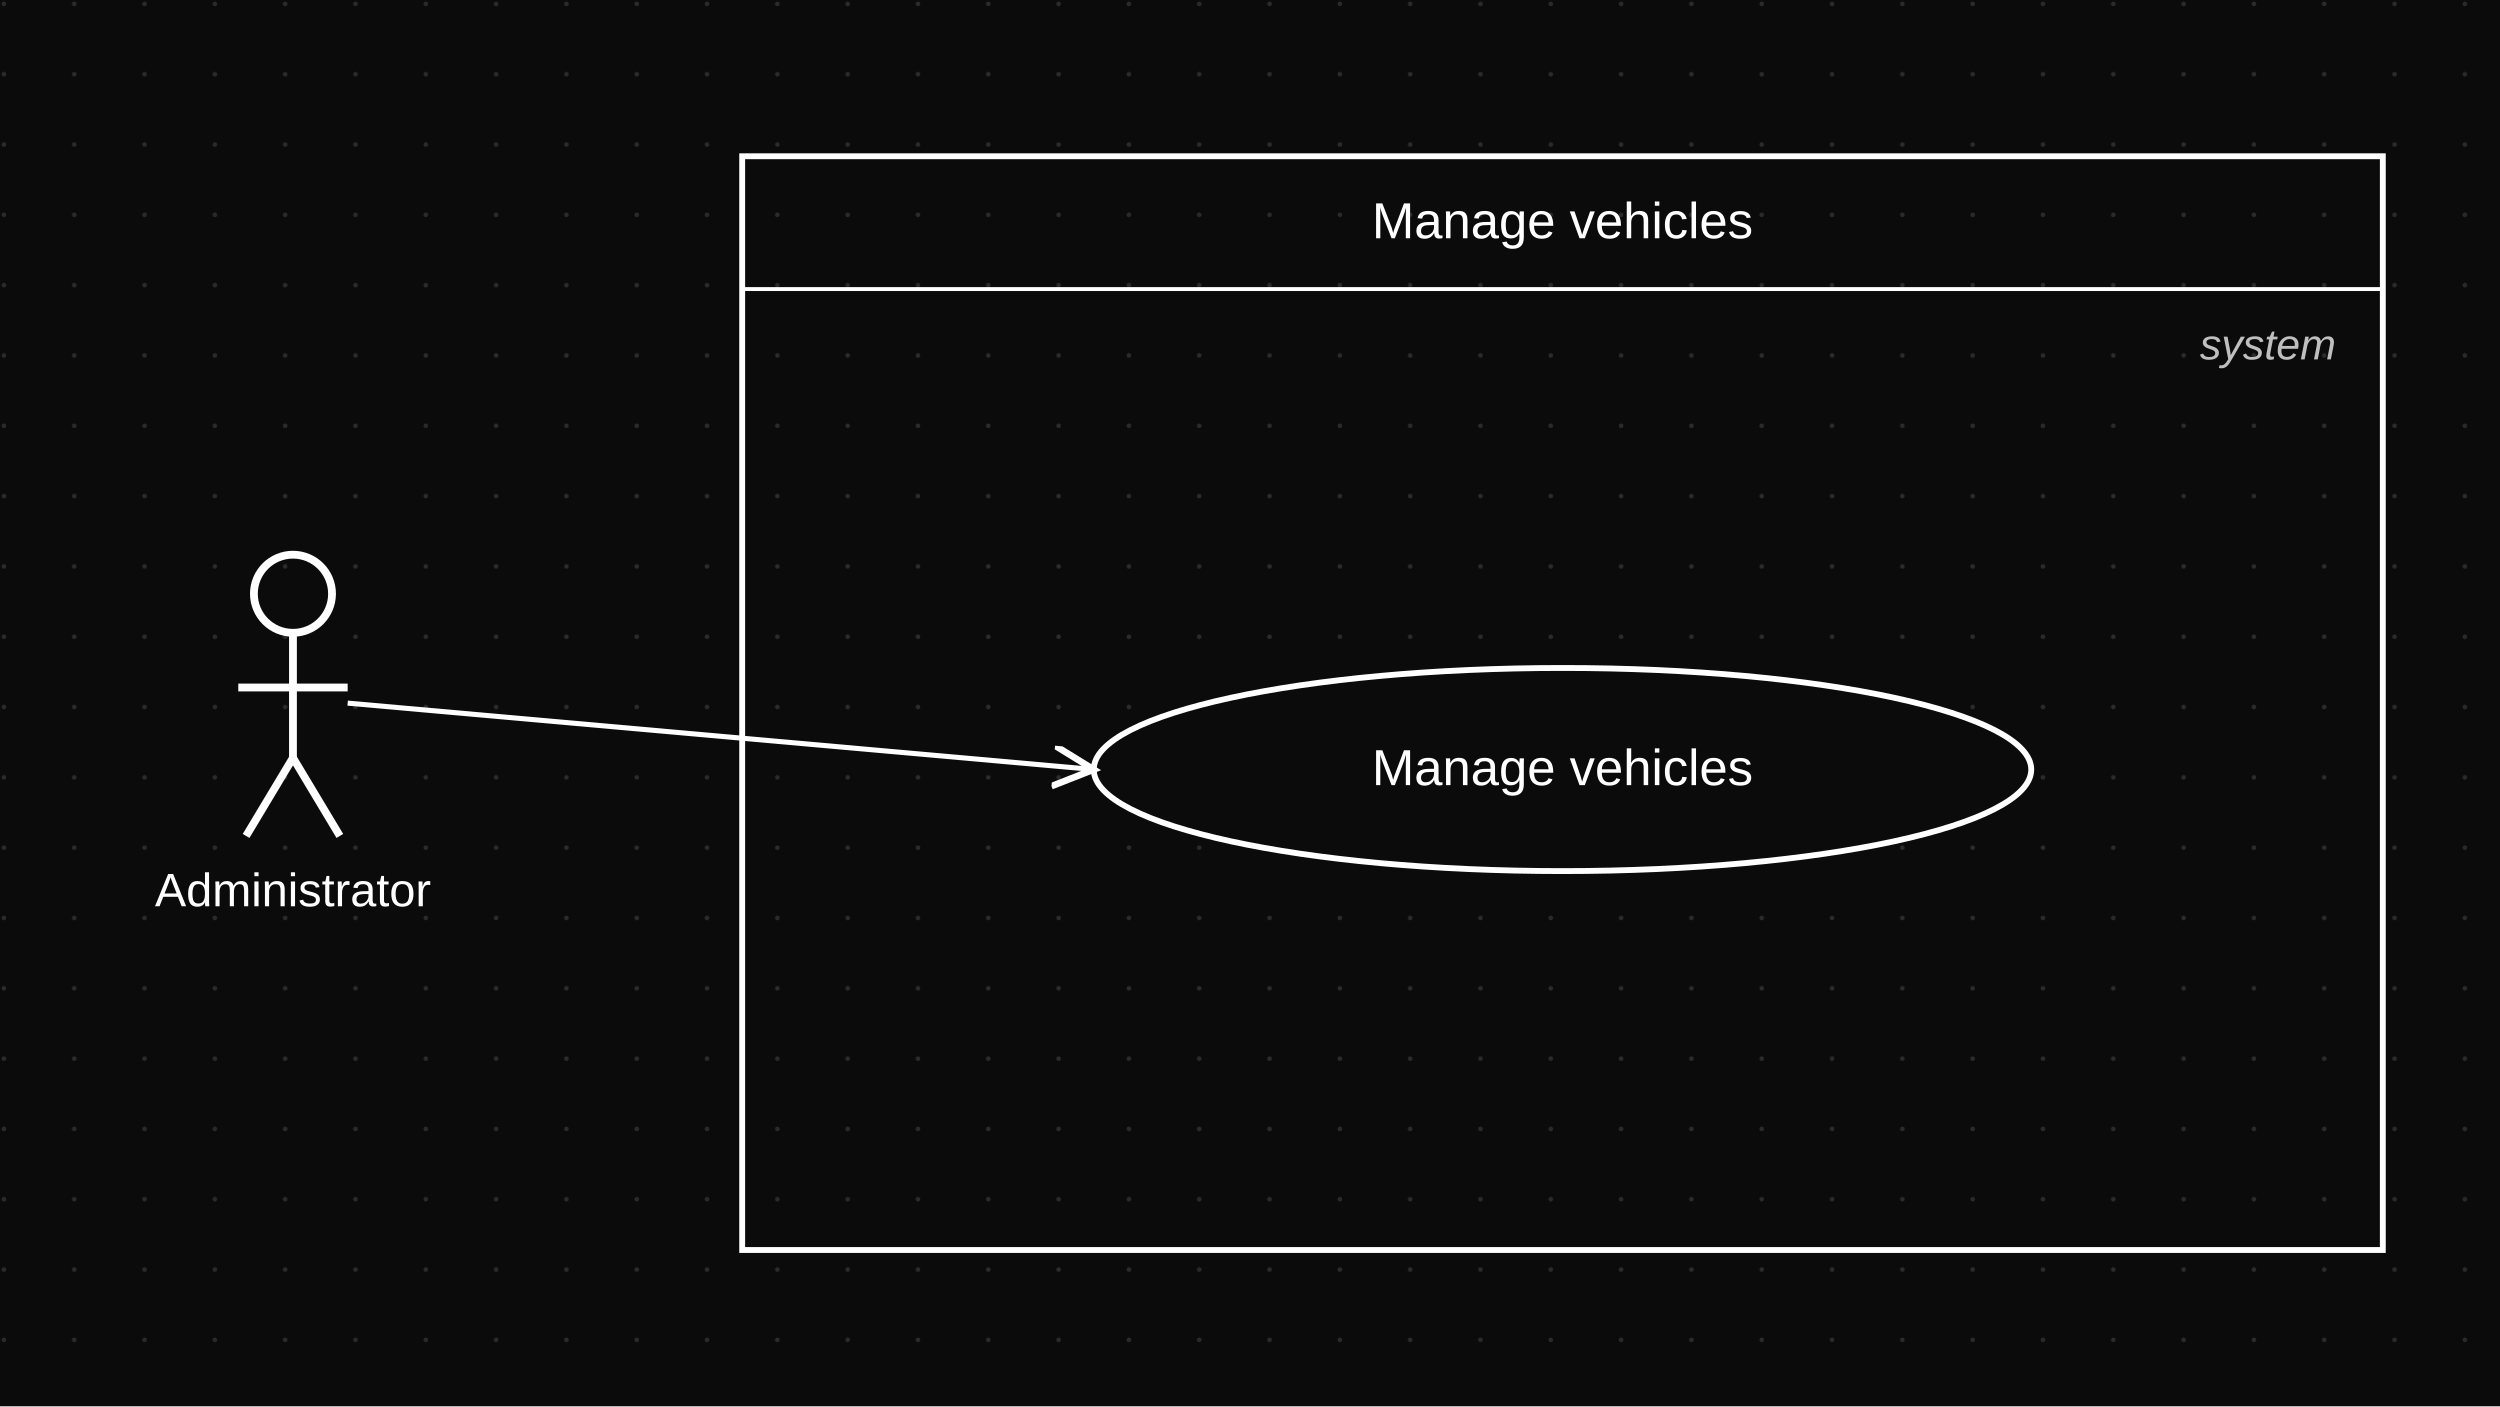
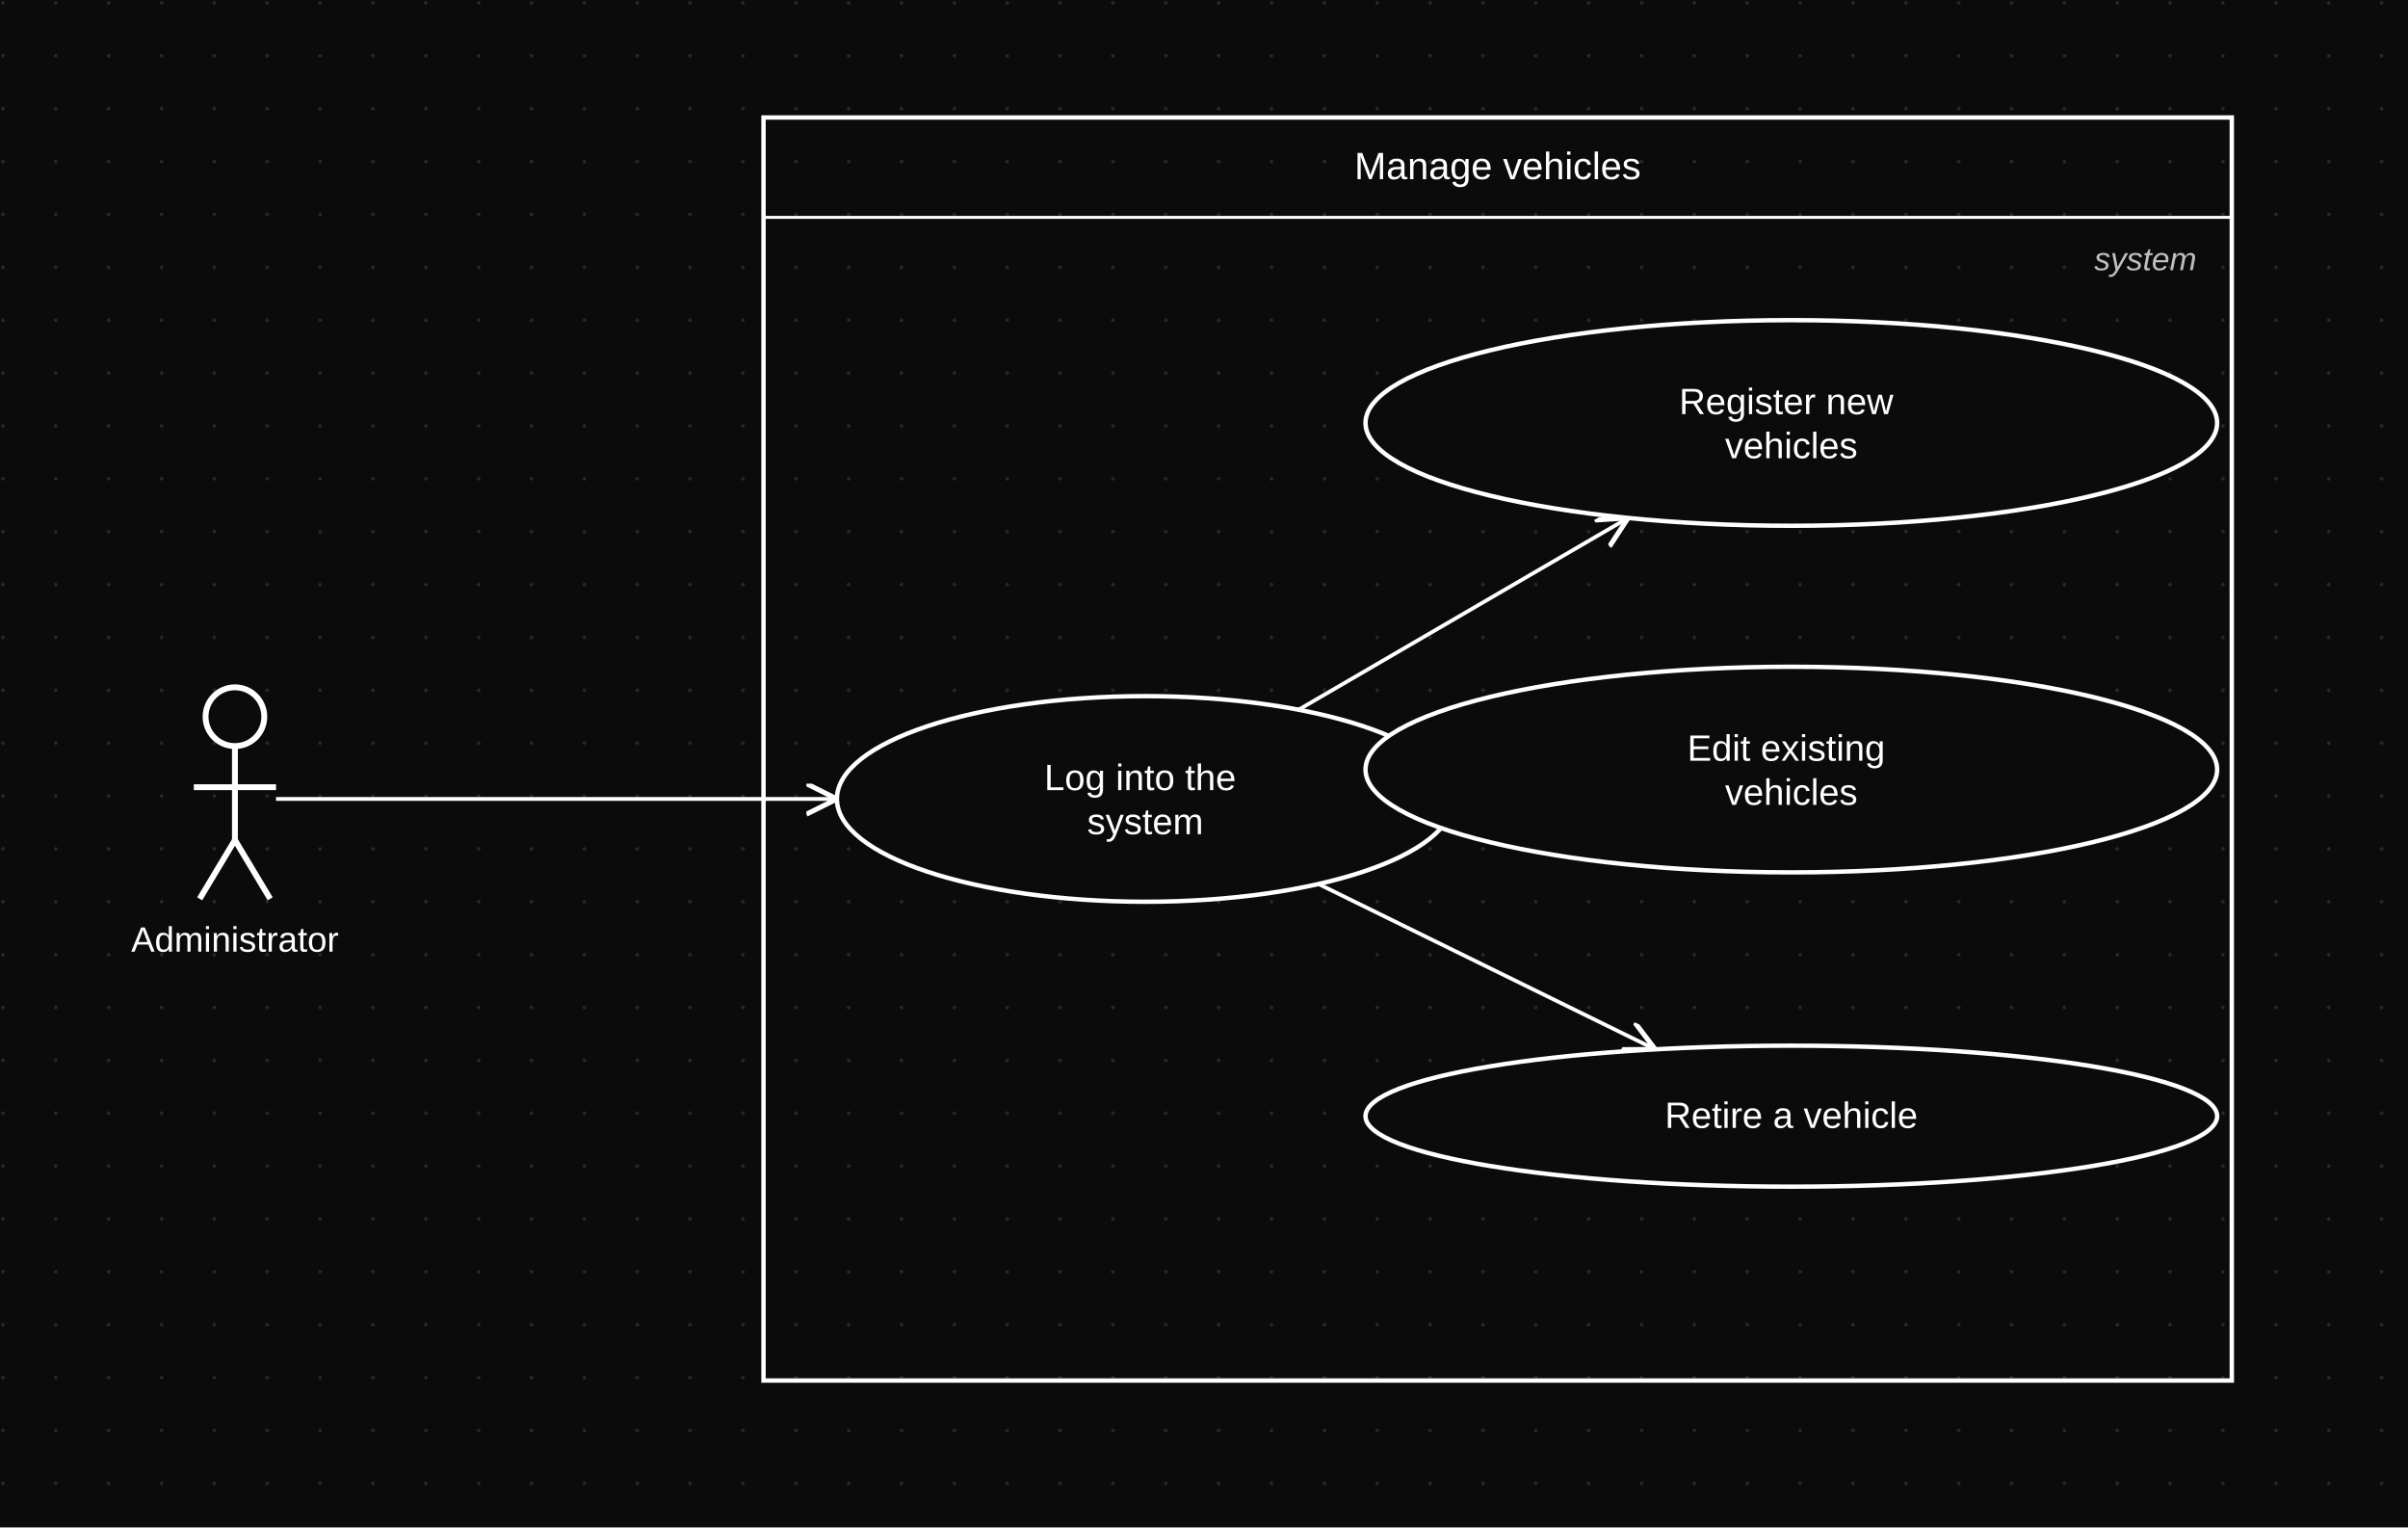
- <svg xmlns="http://www.w3.org/2000/svg" viewBox="0 0 640 360" font-family="Calibri, Arial, sans-serif">
+ <svg xmlns="http://www.w3.org/2000/svg" viewBox="0 0 820 520" font-family="Calibri, Arial, sans-serif">
  <defs>
    <pattern id="grid" width="18" height="18" patternUnits="userSpaceOnUse">
      <circle cx="1" cy="1" r="0.6" fill="#2a2a2a" />
    </pattern>
    <marker id="arrow" markerWidth="10" markerHeight="10" refX="8" refY="4" orient="auto">
      <path d="M0,0 L8,4 L0,8" fill="none" stroke="#ffffff" stroke-width="1.3" />
    </marker>
  </defs>
-   <rect x="0" y="0" width="640" height="360" fill="#0b0b0b" />
-   <rect x="0" y="0" width="640" height="360" fill="url(#grid)" />
-   <rect x="190" y="40" width="420" height="280" fill="none" stroke="#ffffff" stroke-width="1.5" />
-   <line x1="190" y1="74" x2="610" y2="74" stroke="#ffffff" stroke-width="1" />
-   <text x="400" y="61" fill="#ffffff" font-size="13" text-anchor="middle">
-     <tspan x="400" dy="0">Manage vehicles</tspan>
+   <rect x="0" y="0" width="820" height="520" fill="#0b0b0b" />
+   <rect x="0" y="0" width="820" height="520" fill="url(#grid)" />
+   <rect x="260" y="40" width="500" height="430" fill="none" stroke="#ffffff" stroke-width="1.5" />
+   <line x1="260" y1="74" x2="760" y2="74" stroke="#ffffff" stroke-width="1" />
+   <text x="510" y="61" fill="#ffffff" font-size="13" text-anchor="middle">
+     <tspan x="510" dy="0">Manage vehicles</tspan>
  </text>
-   <text x="598" y="92" fill="#bfbfbf" font-size="11" text-anchor="end" font-style="italic">system</text>
-   <ellipse cx="400" cy="197" rx="120" ry="26" fill="#0b0b0b" stroke="#ffffff" stroke-width="1.5" />
-   <text x="400" y="201" fill="#ffffff" font-size="13" text-anchor="middle">
-     <tspan x="400" dy="0">Manage vehicles</tspan>
+   <text x="748" y="92" fill="#bfbfbf" font-size="11" text-anchor="end" font-style="italic">system</text>
+   <line x1="94" y1="272" x2="285" y2="272" stroke="#ffffff" stroke-width="1.3" marker-end="url(#arrow)" />
+   <line x1="442.197" y1="241.631" x2="554.436" y2="176.328" stroke="#ffffff" stroke-width="1.3" marker-end="url(#arrow)" />
+   <line x1="494.037" y1="267.271" x2="467.505" y2="268.477" stroke="#ffffff" stroke-width="1.3" marker-end="url(#arrow)" />
+   <line x1="448.984" y1="300.956" x2="563.673" y2="357.258" stroke="#ffffff" stroke-width="1.3" marker-end="url(#arrow)" />
+   <ellipse cx="390" cy="272" rx="105" ry="35" fill="#0b0b0b" stroke="#ffffff" stroke-width="1.5" />
+   <text x="390" y="276" fill="#ffffff" font-size="12.5" text-anchor="middle">
+     <tspan x="390" dy="-7">Log into the</tspan>
+     <tspan x="390" dy="15">system</tspan>
  </text>
-   <circle cx="75" cy="152" r="10" fill="none" stroke="#ffffff" stroke-width="2" />
-   <line x1="75" y1="162" x2="75" y2="194" stroke="#ffffff" stroke-width="2" />
-   <line x1="61" y1="176" x2="89" y2="176" stroke="#ffffff" stroke-width="2" />
-   <line x1="75" y1="194" x2="63" y2="214" stroke="#ffffff" stroke-width="2" />
-   <line x1="75" y1="194" x2="87" y2="214" stroke="#ffffff" stroke-width="2" />
-   <text x="75" y="232" fill="#ffffff" font-size="12" text-anchor="middle">Administrator</text>
-   <line x1="89" y1="180" x2="280" y2="197" stroke="#ffffff" stroke-width="1.3" marker-end="url(#arrow)" />
+   <ellipse cx="610" cy="144" rx="145" ry="35" fill="#0b0b0b" stroke="#ffffff" stroke-width="1.5" />
+   <text x="610" y="148" fill="#ffffff" font-size="12.5" text-anchor="middle">
+     <tspan x="610" dy="-7">Register new</tspan>
+     <tspan x="610" dy="15">vehicles</tspan>
+   </text>
+   <ellipse cx="610" cy="262" rx="145" ry="35" fill="#0b0b0b" stroke="#ffffff" stroke-width="1.5" />
+   <text x="610" y="266" fill="#ffffff" font-size="12.5" text-anchor="middle">
+     <tspan x="610" dy="-7">Edit existing</tspan>
+     <tspan x="610" dy="15">vehicles</tspan>
+   </text>
+   <ellipse cx="610" cy="380" rx="145" ry="24" fill="#0b0b0b" stroke="#ffffff" stroke-width="1.5" />
+   <text x="610" y="384" fill="#ffffff" font-size="12.5" text-anchor="middle">
+     <tspan x="610" dy="0">Retire a vehicle</tspan>
+   </text>
+   <circle cx="80" cy="244" r="10" fill="none" stroke="#ffffff" stroke-width="2" />
+   <line x1="80" y1="254" x2="80" y2="286" stroke="#ffffff" stroke-width="2" />
+   <line x1="66" y1="268" x2="94" y2="268" stroke="#ffffff" stroke-width="2" />
+   <line x1="80" y1="286" x2="68" y2="306" stroke="#ffffff" stroke-width="2" />
+   <line x1="80" y1="286" x2="92" y2="306" stroke="#ffffff" stroke-width="2" />
+   <text x="80" y="324" fill="#ffffff" font-size="12" text-anchor="middle">Administrator</text>
</svg>
